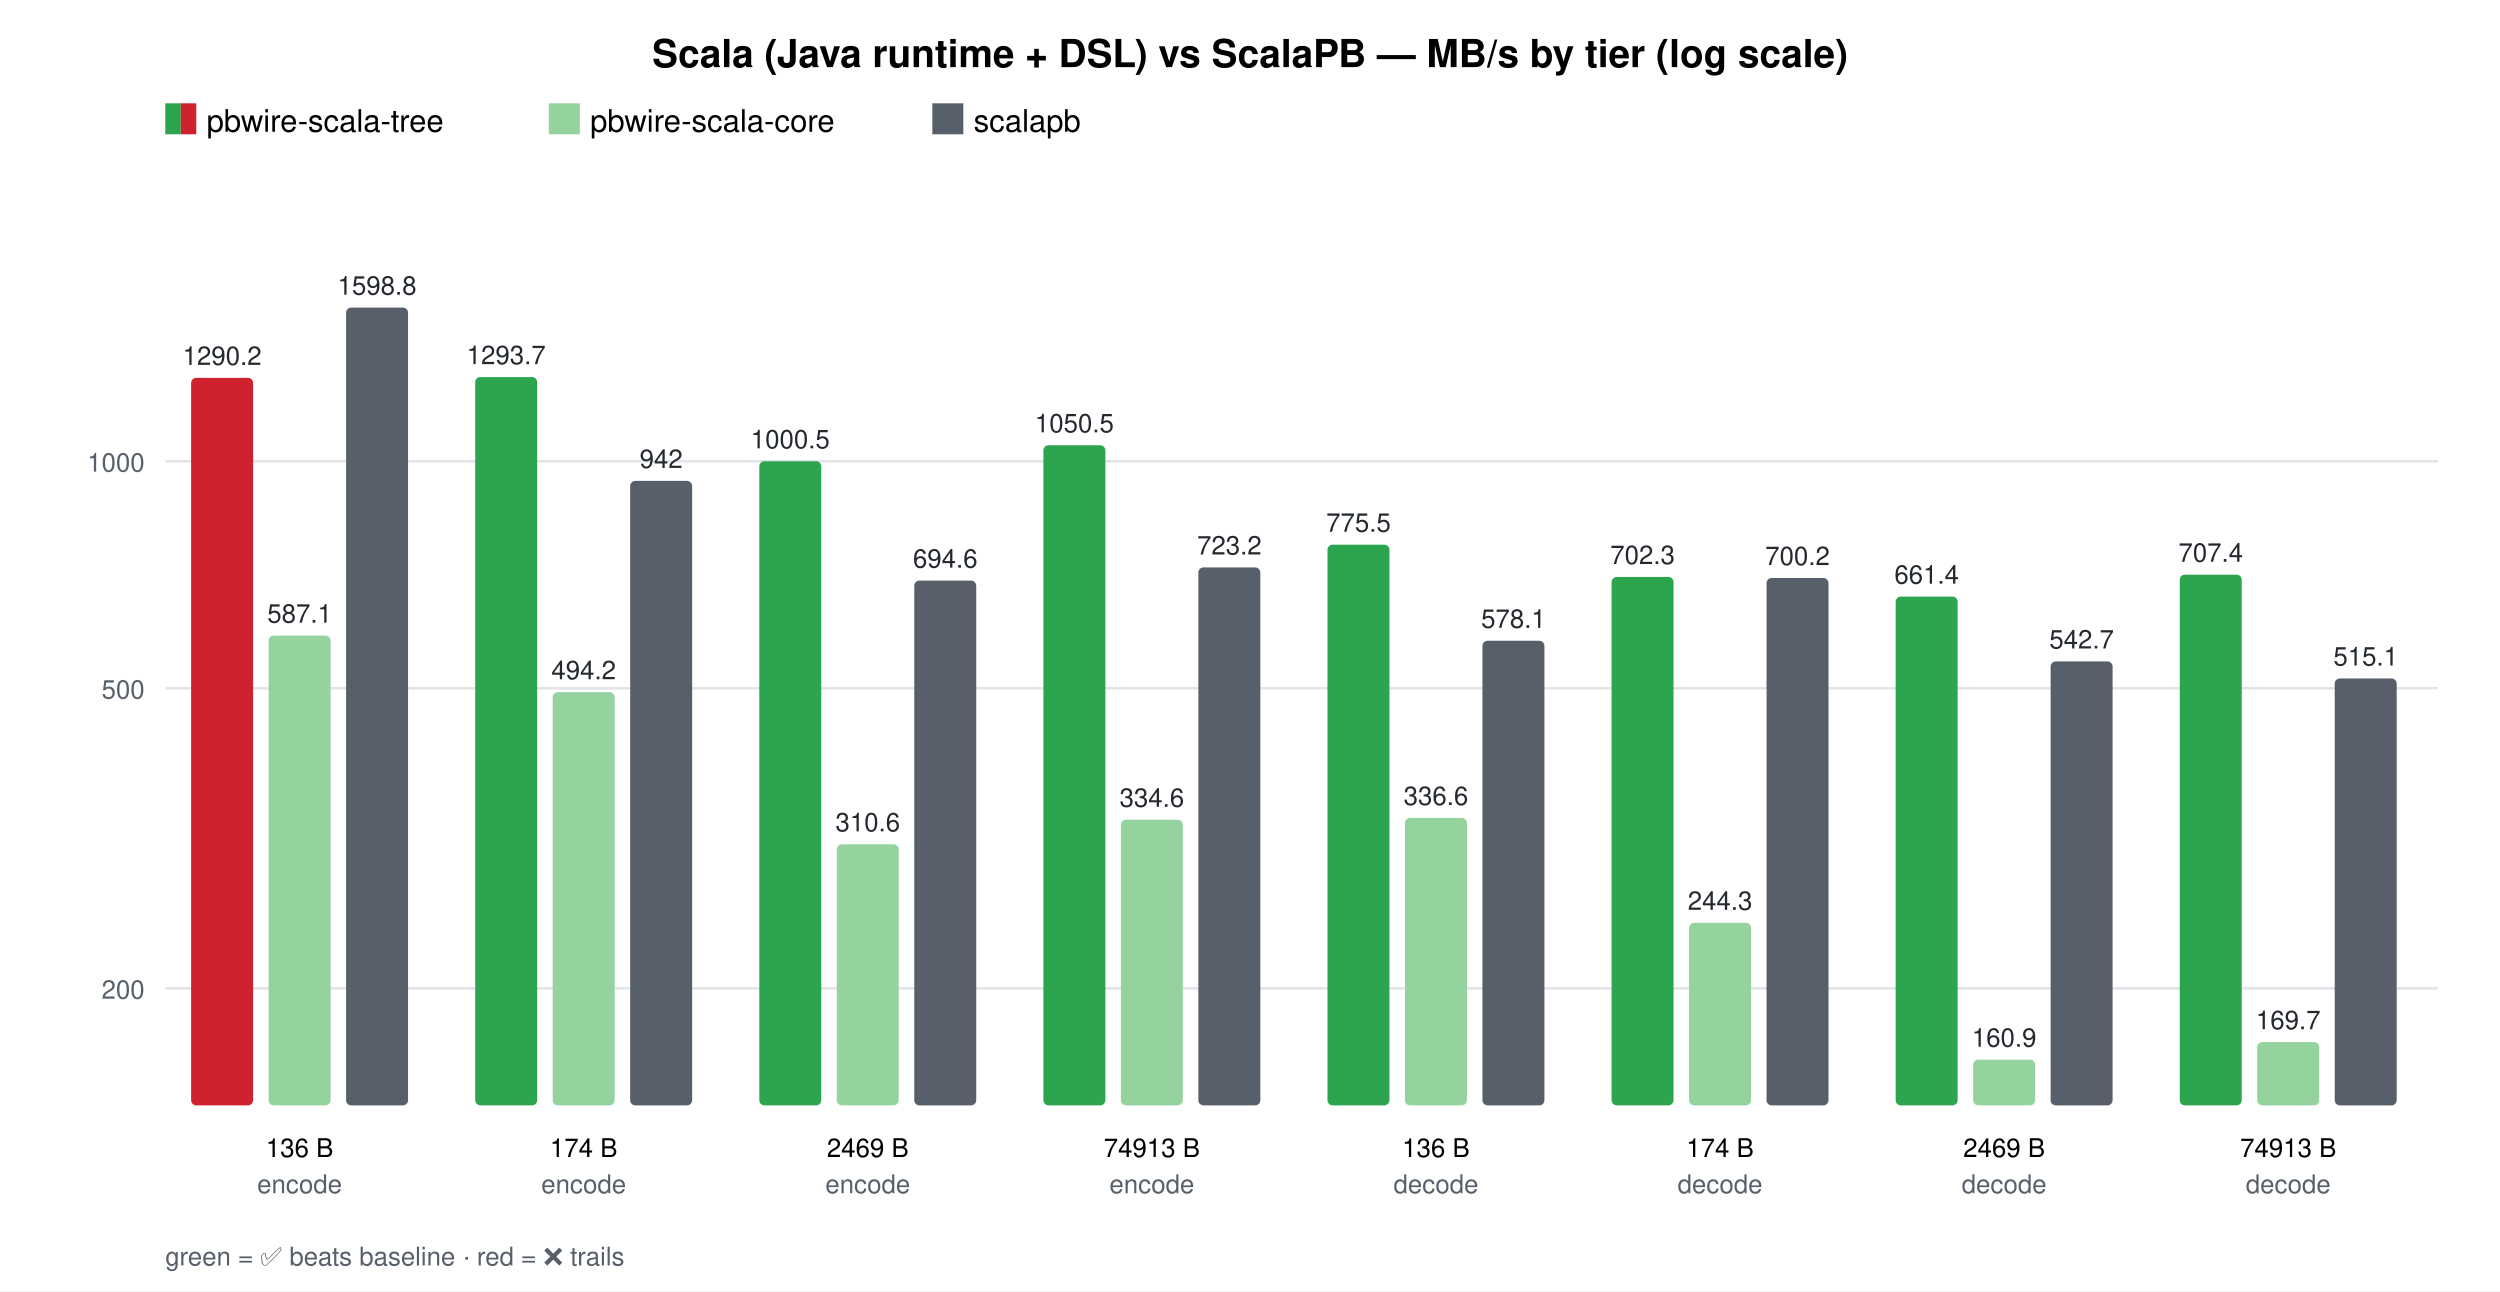
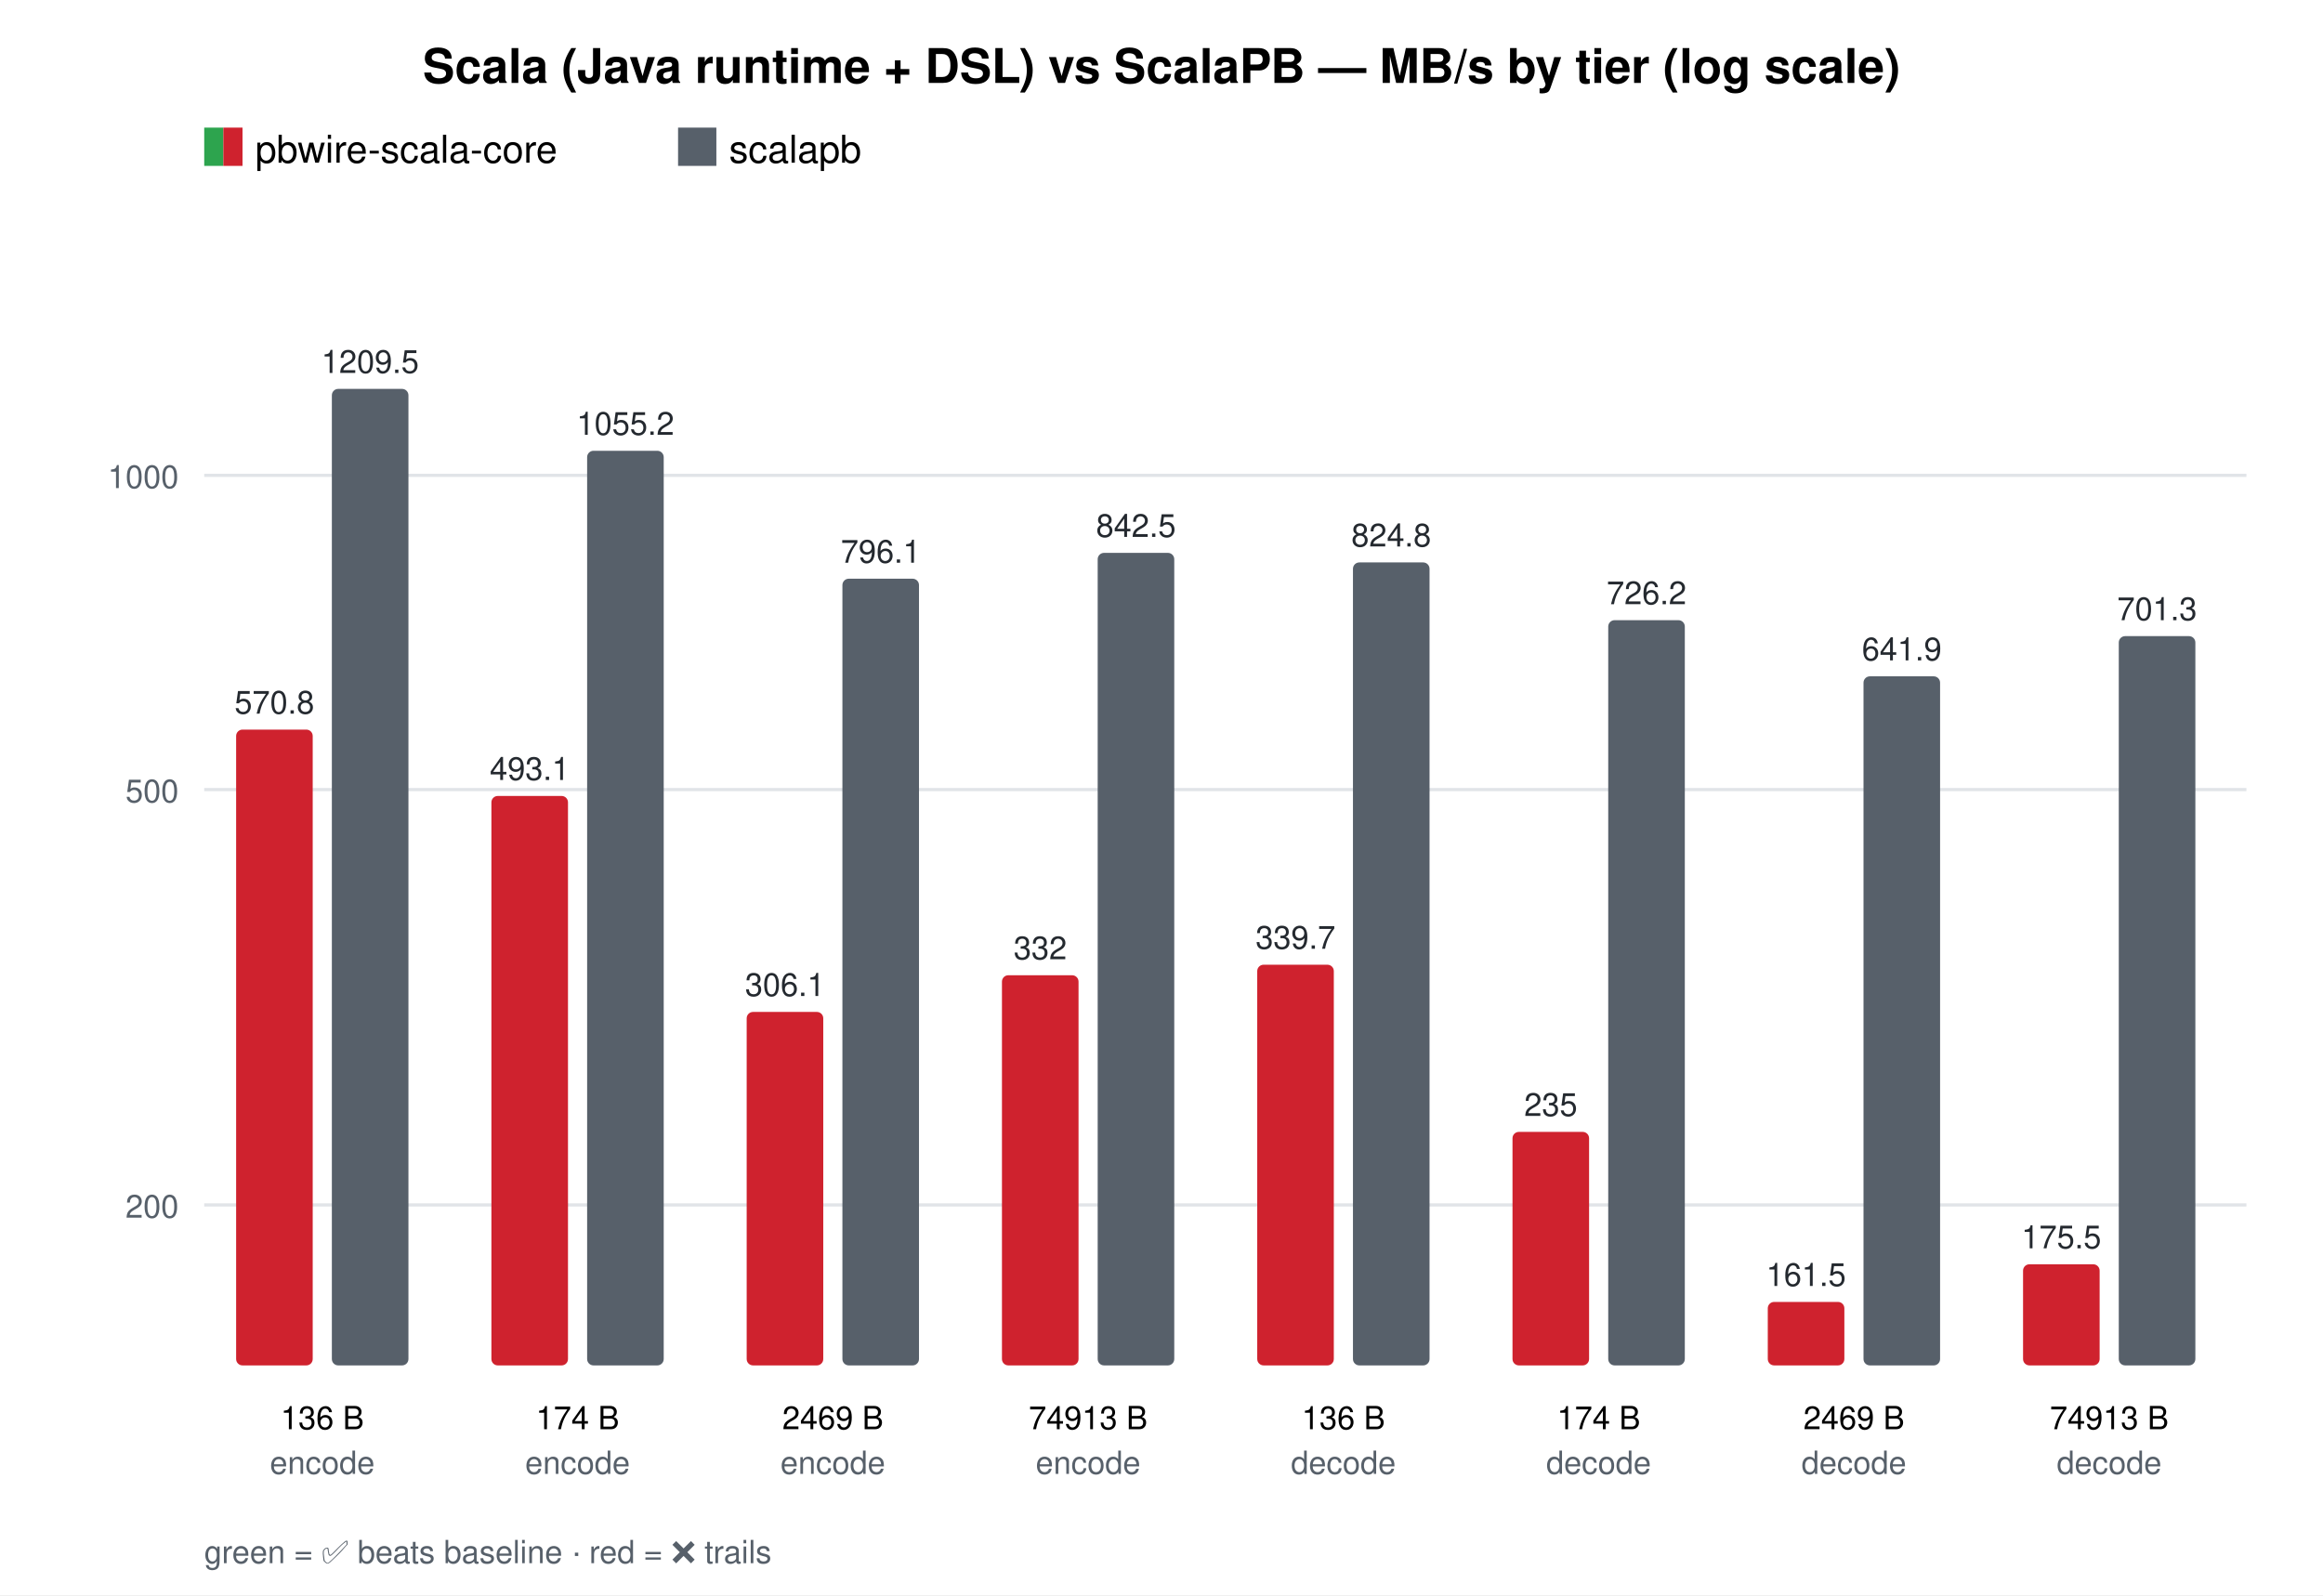
- <svg xmlns="http://www.w3.org/2000/svg" width="968" height="500" font-family="Helvetica, Arial, sans-serif">
-   <rect width="968" height="500" fill="#ffffff" />
-   <text x="484.0" y="26" text-anchor="middle" font-size="15" font-weight="bold">Scala (Java runtime + DSL) vs ScalaPB — MB/s by tier (log scale)</text>
+ <svg xmlns="http://www.w3.org/2000/svg" width="728" height="500" font-family="Helvetica, Arial, sans-serif">
+   <rect width="728" height="500" fill="#ffffff" />
+   <text x="364.0" y="26" text-anchor="middle" font-size="15" font-weight="bold">Scala (Java runtime + DSL) vs ScalaPB — MB/s by tier (log scale)</text>
  <rect x="64" y="40" width="6" height="12" fill="#2da44e" />
  <rect x="70" y="40" width="6" height="12" fill="#cf222e" />
-   <text x="80" y="51" font-size="12">pbwire-scala-tree</text>
-   <rect x="212.5" y="40" width="12" height="12" fill="#94d39e" />
-   <text x="228.5" y="51" font-size="12">pbwire-scala-core</text>
-   <rect x="361.0" y="40" width="12" height="12" fill="#57606a" />
-   <text x="377.0" y="51" font-size="12">scalapb</text>
-   <line x1="64" y1="382.7" x2="944" y2="382.7" stroke="#e1e4e8" />
-   <text x="56" y="386.7" text-anchor="end" font-size="10" fill="#57606a">200</text>
-   <line x1="64" y1="266.5" x2="944" y2="266.5" stroke="#e1e4e8" />
-   <text x="56" y="270.5" text-anchor="end" font-size="10" fill="#57606a">500</text>
-   <line x1="64" y1="178.6" x2="944" y2="178.6" stroke="#e1e4e8" />
-   <text x="56" y="182.6" text-anchor="end" font-size="10" fill="#57606a">1000</text>
-   <text x="116.0" y="448" text-anchor="middle" font-size="10">136 B</text>
-   <text x="116.0" y="462" text-anchor="middle" font-size="10" fill="#57606a">encode</text>
-   <rect x="74.0" y="146.3" width="24" height="281.7" rx="2" fill="#cf222e" />
-   <text x="86.0" y="141.3" text-anchor="middle" font-size="10" fill="#24292f">1290.2</text>
-   <rect x="104.0" y="246.1" width="24" height="181.9" rx="2" fill="#94d39e" />
-   <text x="116.0" y="241.1" text-anchor="middle" font-size="10" fill="#24292f">587.1</text>
-   <rect x="134.0" y="119.1" width="24" height="308.9" rx="2" fill="#57606a" />
-   <text x="146.0" y="114.1" text-anchor="middle" font-size="10" fill="#24292f">1598.8</text>
-   <text x="226.0" y="448" text-anchor="middle" font-size="10">174 B</text>
-   <text x="226.0" y="462" text-anchor="middle" font-size="10" fill="#57606a">encode</text>
-   <rect x="184.0" y="146.0" width="24" height="282.0" rx="2" fill="#2da44e" />
-   <text x="196.0" y="141.0" text-anchor="middle" font-size="10" fill="#24292f">1293.7</text>
-   <rect x="214.0" y="268.0" width="24" height="160.0" rx="2" fill="#94d39e" />
-   <text x="226.0" y="263.0" text-anchor="middle" font-size="10" fill="#24292f">494.2</text>
-   <rect x="244.0" y="186.2" width="24" height="241.8" rx="2" fill="#57606a" />
-   <text x="256.0" y="181.2" text-anchor="middle" font-size="10" fill="#24292f">942</text>
-   <text x="336.0" y="448" text-anchor="middle" font-size="10">2469 B</text>
-   <text x="336.0" y="462" text-anchor="middle" font-size="10" fill="#57606a">encode</text>
-   <rect x="294.0" y="178.6" width="24" height="249.4" rx="2" fill="#2da44e" />
-   <text x="306.0" y="173.6" text-anchor="middle" font-size="10" fill="#24292f">1000.5</text>
-   <rect x="324.0" y="326.9" width="24" height="101.1" rx="2" fill="#94d39e" />
-   <text x="336.0" y="321.9" text-anchor="middle" font-size="10" fill="#24292f">310.6</text>
-   <rect x="354.0" y="224.8" width="24" height="203.2" rx="2" fill="#57606a" />
-   <text x="366.0" y="219.8" text-anchor="middle" font-size="10" fill="#24292f">694.6</text>
-   <text x="446.0" y="448" text-anchor="middle" font-size="10">74913 B</text>
-   <text x="446.0" y="462" text-anchor="middle" font-size="10" fill="#57606a">encode</text>
-   <rect x="404.0" y="172.4" width="24" height="255.6" rx="2" fill="#2da44e" />
-   <text x="416.0" y="167.4" text-anchor="middle" font-size="10" fill="#24292f">1050.5</text>
-   <rect x="434.0" y="317.4" width="24" height="110.6" rx="2" fill="#94d39e" />
-   <text x="446.0" y="312.4" text-anchor="middle" font-size="10" fill="#24292f">334.6</text>
-   <rect x="464.0" y="219.7" width="24" height="208.3" rx="2" fill="#57606a" />
-   <text x="476.0" y="214.7" text-anchor="middle" font-size="10" fill="#24292f">723.2</text>
-   <text x="556.0" y="448" text-anchor="middle" font-size="10">136 B</text>
-   <text x="556.0" y="462" text-anchor="middle" font-size="10" fill="#57606a">decode</text>
-   <rect x="514.0" y="210.9" width="24" height="217.1" rx="2" fill="#2da44e" />
-   <text x="526.0" y="205.9" text-anchor="middle" font-size="10" fill="#24292f">775.5</text>
-   <rect x="544.0" y="316.7" width="24" height="111.3" rx="2" fill="#94d39e" />
-   <text x="556.0" y="311.7" text-anchor="middle" font-size="10" fill="#24292f">336.6</text>
-   <rect x="574.0" y="248.1" width="24" height="179.9" rx="2" fill="#57606a" />
-   <text x="586.0" y="243.1" text-anchor="middle" font-size="10" fill="#24292f">578.1</text>
-   <text x="666.0" y="448" text-anchor="middle" font-size="10">174 B</text>
-   <text x="666.0" y="462" text-anchor="middle" font-size="10" fill="#57606a">decode</text>
-   <rect x="624.0" y="223.4" width="24" height="204.6" rx="2" fill="#2da44e" />
-   <text x="636.0" y="218.4" text-anchor="middle" font-size="10" fill="#24292f">702.3</text>
-   <rect x="654.0" y="357.3" width="24" height="70.7" rx="2" fill="#94d39e" />
-   <text x="666.0" y="352.3" text-anchor="middle" font-size="10" fill="#24292f">244.3</text>
-   <rect x="684.0" y="223.8" width="24" height="204.2" rx="2" fill="#57606a" />
-   <text x="696.0" y="218.8" text-anchor="middle" font-size="10" fill="#24292f">700.2</text>
-   <text x="776.0" y="448" text-anchor="middle" font-size="10">2469 B</text>
-   <text x="776.0" y="462" text-anchor="middle" font-size="10" fill="#57606a">decode</text>
-   <rect x="734.0" y="231.0" width="24" height="197.0" rx="2" fill="#2da44e" />
-   <text x="746.0" y="226.0" text-anchor="middle" font-size="10" fill="#24292f">661.4</text>
-   <rect x="764.0" y="410.3" width="24" height="17.7" rx="2" fill="#94d39e" />
-   <text x="776.0" y="405.3" text-anchor="middle" font-size="10" fill="#24292f">160.9</text>
-   <rect x="794.0" y="256.1" width="24" height="171.9" rx="2" fill="#57606a" />
-   <text x="806.0" y="251.1" text-anchor="middle" font-size="10" fill="#24292f">542.7</text>
-   <text x="886.0" y="448" text-anchor="middle" font-size="10">74913 B</text>
-   <text x="886.0" y="462" text-anchor="middle" font-size="10" fill="#57606a">decode</text>
-   <rect x="844.0" y="222.5" width="24" height="205.5" rx="2" fill="#2da44e" />
-   <text x="856.0" y="217.5" text-anchor="middle" font-size="10" fill="#24292f">707.4</text>
-   <rect x="874.0" y="403.5" width="24" height="24.5" rx="2" fill="#94d39e" />
-   <text x="886.0" y="398.5" text-anchor="middle" font-size="10" fill="#24292f">169.7</text>
-   <rect x="904.0" y="262.7" width="24" height="165.3" rx="2" fill="#57606a" />
-   <text x="916.0" y="257.7" text-anchor="middle" font-size="10" fill="#24292f">515.1</text>
+   <text x="80" y="51" font-size="12">pbwire-scala-core</text>
+   <rect x="212.5" y="40" width="12" height="12" fill="#57606a" />
+   <text x="228.5" y="51" font-size="12">scalapb</text>
+   <line x1="64" y1="377.7" x2="704" y2="377.7" stroke="#e1e4e8" />
+   <text x="56" y="381.7" text-anchor="end" font-size="10" fill="#57606a">200</text>
+   <line x1="64" y1="247.5" x2="704" y2="247.5" stroke="#e1e4e8" />
+   <text x="56" y="251.5" text-anchor="end" font-size="10" fill="#57606a">500</text>
+   <line x1="64" y1="149.0" x2="704" y2="149.0" stroke="#e1e4e8" />
+   <text x="56" y="153.0" text-anchor="end" font-size="10" fill="#57606a">1000</text>
+   <text x="101.0" y="448" text-anchor="middle" font-size="10">136 B</text>
+   <text x="101.0" y="462" text-anchor="middle" font-size="10" fill="#57606a">encode</text>
+   <rect x="74.0" y="228.7" width="24" height="199.3" rx="2" fill="#cf222e" />
+   <text x="86.0" y="223.7" text-anchor="middle" font-size="10" fill="#24292f">570.8</text>
+   <rect x="104.0" y="121.9" width="24" height="306.1" rx="2" fill="#57606a" />
+   <text x="116.0" y="116.9" text-anchor="middle" font-size="10" fill="#24292f">1209.5</text>
+   <text x="181.0" y="448" text-anchor="middle" font-size="10">174 B</text>
+   <text x="181.0" y="462" text-anchor="middle" font-size="10" fill="#57606a">encode</text>
+   <rect x="154.0" y="249.5" width="24" height="178.5" rx="2" fill="#cf222e" />
+   <text x="166.0" y="244.5" text-anchor="middle" font-size="10" fill="#24292f">493.1</text>
+   <rect x="184.0" y="141.3" width="24" height="286.7" rx="2" fill="#57606a" />
+   <text x="196.0" y="136.3" text-anchor="middle" font-size="10" fill="#24292f">1055.2</text>
+   <text x="261.0" y="448" text-anchor="middle" font-size="10">2469 B</text>
+   <text x="261.0" y="462" text-anchor="middle" font-size="10" fill="#57606a">encode</text>
+   <rect x="234.0" y="317.2" width="24" height="110.8" rx="2" fill="#cf222e" />
+   <text x="246.0" y="312.2" text-anchor="middle" font-size="10" fill="#24292f">306.1</text>
+   <rect x="264.0" y="181.4" width="24" height="246.6" rx="2" fill="#57606a" />
+   <text x="276.0" y="176.4" text-anchor="middle" font-size="10" fill="#24292f">796.1</text>
+   <text x="341.0" y="448" text-anchor="middle" font-size="10">74913 B</text>
+   <text x="341.0" y="462" text-anchor="middle" font-size="10" fill="#57606a">encode</text>
+   <rect x="314.0" y="305.7" width="24" height="122.3" rx="2" fill="#cf222e" />
+   <text x="326.0" y="300.7" text-anchor="middle" font-size="10" fill="#24292f">332</text>
+   <rect x="344.0" y="173.3" width="24" height="254.7" rx="2" fill="#57606a" />
+   <text x="356.0" y="168.3" text-anchor="middle" font-size="10" fill="#24292f">842.5</text>
+   <text x="421.0" y="448" text-anchor="middle" font-size="10">136 B</text>
+   <text x="421.0" y="462" text-anchor="middle" font-size="10" fill="#57606a">decode</text>
+   <rect x="394.0" y="302.4" width="24" height="125.6" rx="2" fill="#cf222e" />
+   <text x="406.0" y="297.4" text-anchor="middle" font-size="10" fill="#24292f">339.7</text>
+   <rect x="424.0" y="176.3" width="24" height="251.7" rx="2" fill="#57606a" />
+   <text x="436.0" y="171.3" text-anchor="middle" font-size="10" fill="#24292f">824.8</text>
+   <text x="501.0" y="448" text-anchor="middle" font-size="10">174 B</text>
+   <text x="501.0" y="462" text-anchor="middle" font-size="10" fill="#57606a">decode</text>
+   <rect x="474.0" y="354.8" width="24" height="73.2" rx="2" fill="#cf222e" />
+   <text x="486.0" y="349.8" text-anchor="middle" font-size="10" fill="#24292f">235</text>
+   <rect x="504.0" y="194.4" width="24" height="233.6" rx="2" fill="#57606a" />
+   <text x="516.0" y="189.4" text-anchor="middle" font-size="10" fill="#24292f">726.2</text>
+   <text x="581.0" y="448" text-anchor="middle" font-size="10">2469 B</text>
+   <text x="581.0" y="462" text-anchor="middle" font-size="10" fill="#57606a">decode</text>
+   <rect x="554.0" y="408.1" width="24" height="19.9" rx="2" fill="#cf222e" />
+   <text x="566.0" y="403.1" text-anchor="middle" font-size="10" fill="#24292f">161.5</text>
+   <rect x="584.0" y="212.0" width="24" height="216.0" rx="2" fill="#57606a" />
+   <text x="596.0" y="207.0" text-anchor="middle" font-size="10" fill="#24292f">641.9</text>
+   <text x="661.0" y="448" text-anchor="middle" font-size="10">74913 B</text>
+   <text x="661.0" y="462" text-anchor="middle" font-size="10" fill="#57606a">decode</text>
+   <rect x="634.0" y="396.3" width="24" height="31.7" rx="2" fill="#cf222e" />
+   <text x="646.0" y="391.3" text-anchor="middle" font-size="10" fill="#24292f">175.5</text>
+   <rect x="664.0" y="199.4" width="24" height="228.6" rx="2" fill="#57606a" />
+   <text x="676.0" y="194.4" text-anchor="middle" font-size="10" fill="#24292f">701.3</text>
  <text x="64" y="490" font-size="10" fill="#57606a">green = ✅ beats baseline · red = ❌ trails</text>
</svg>
